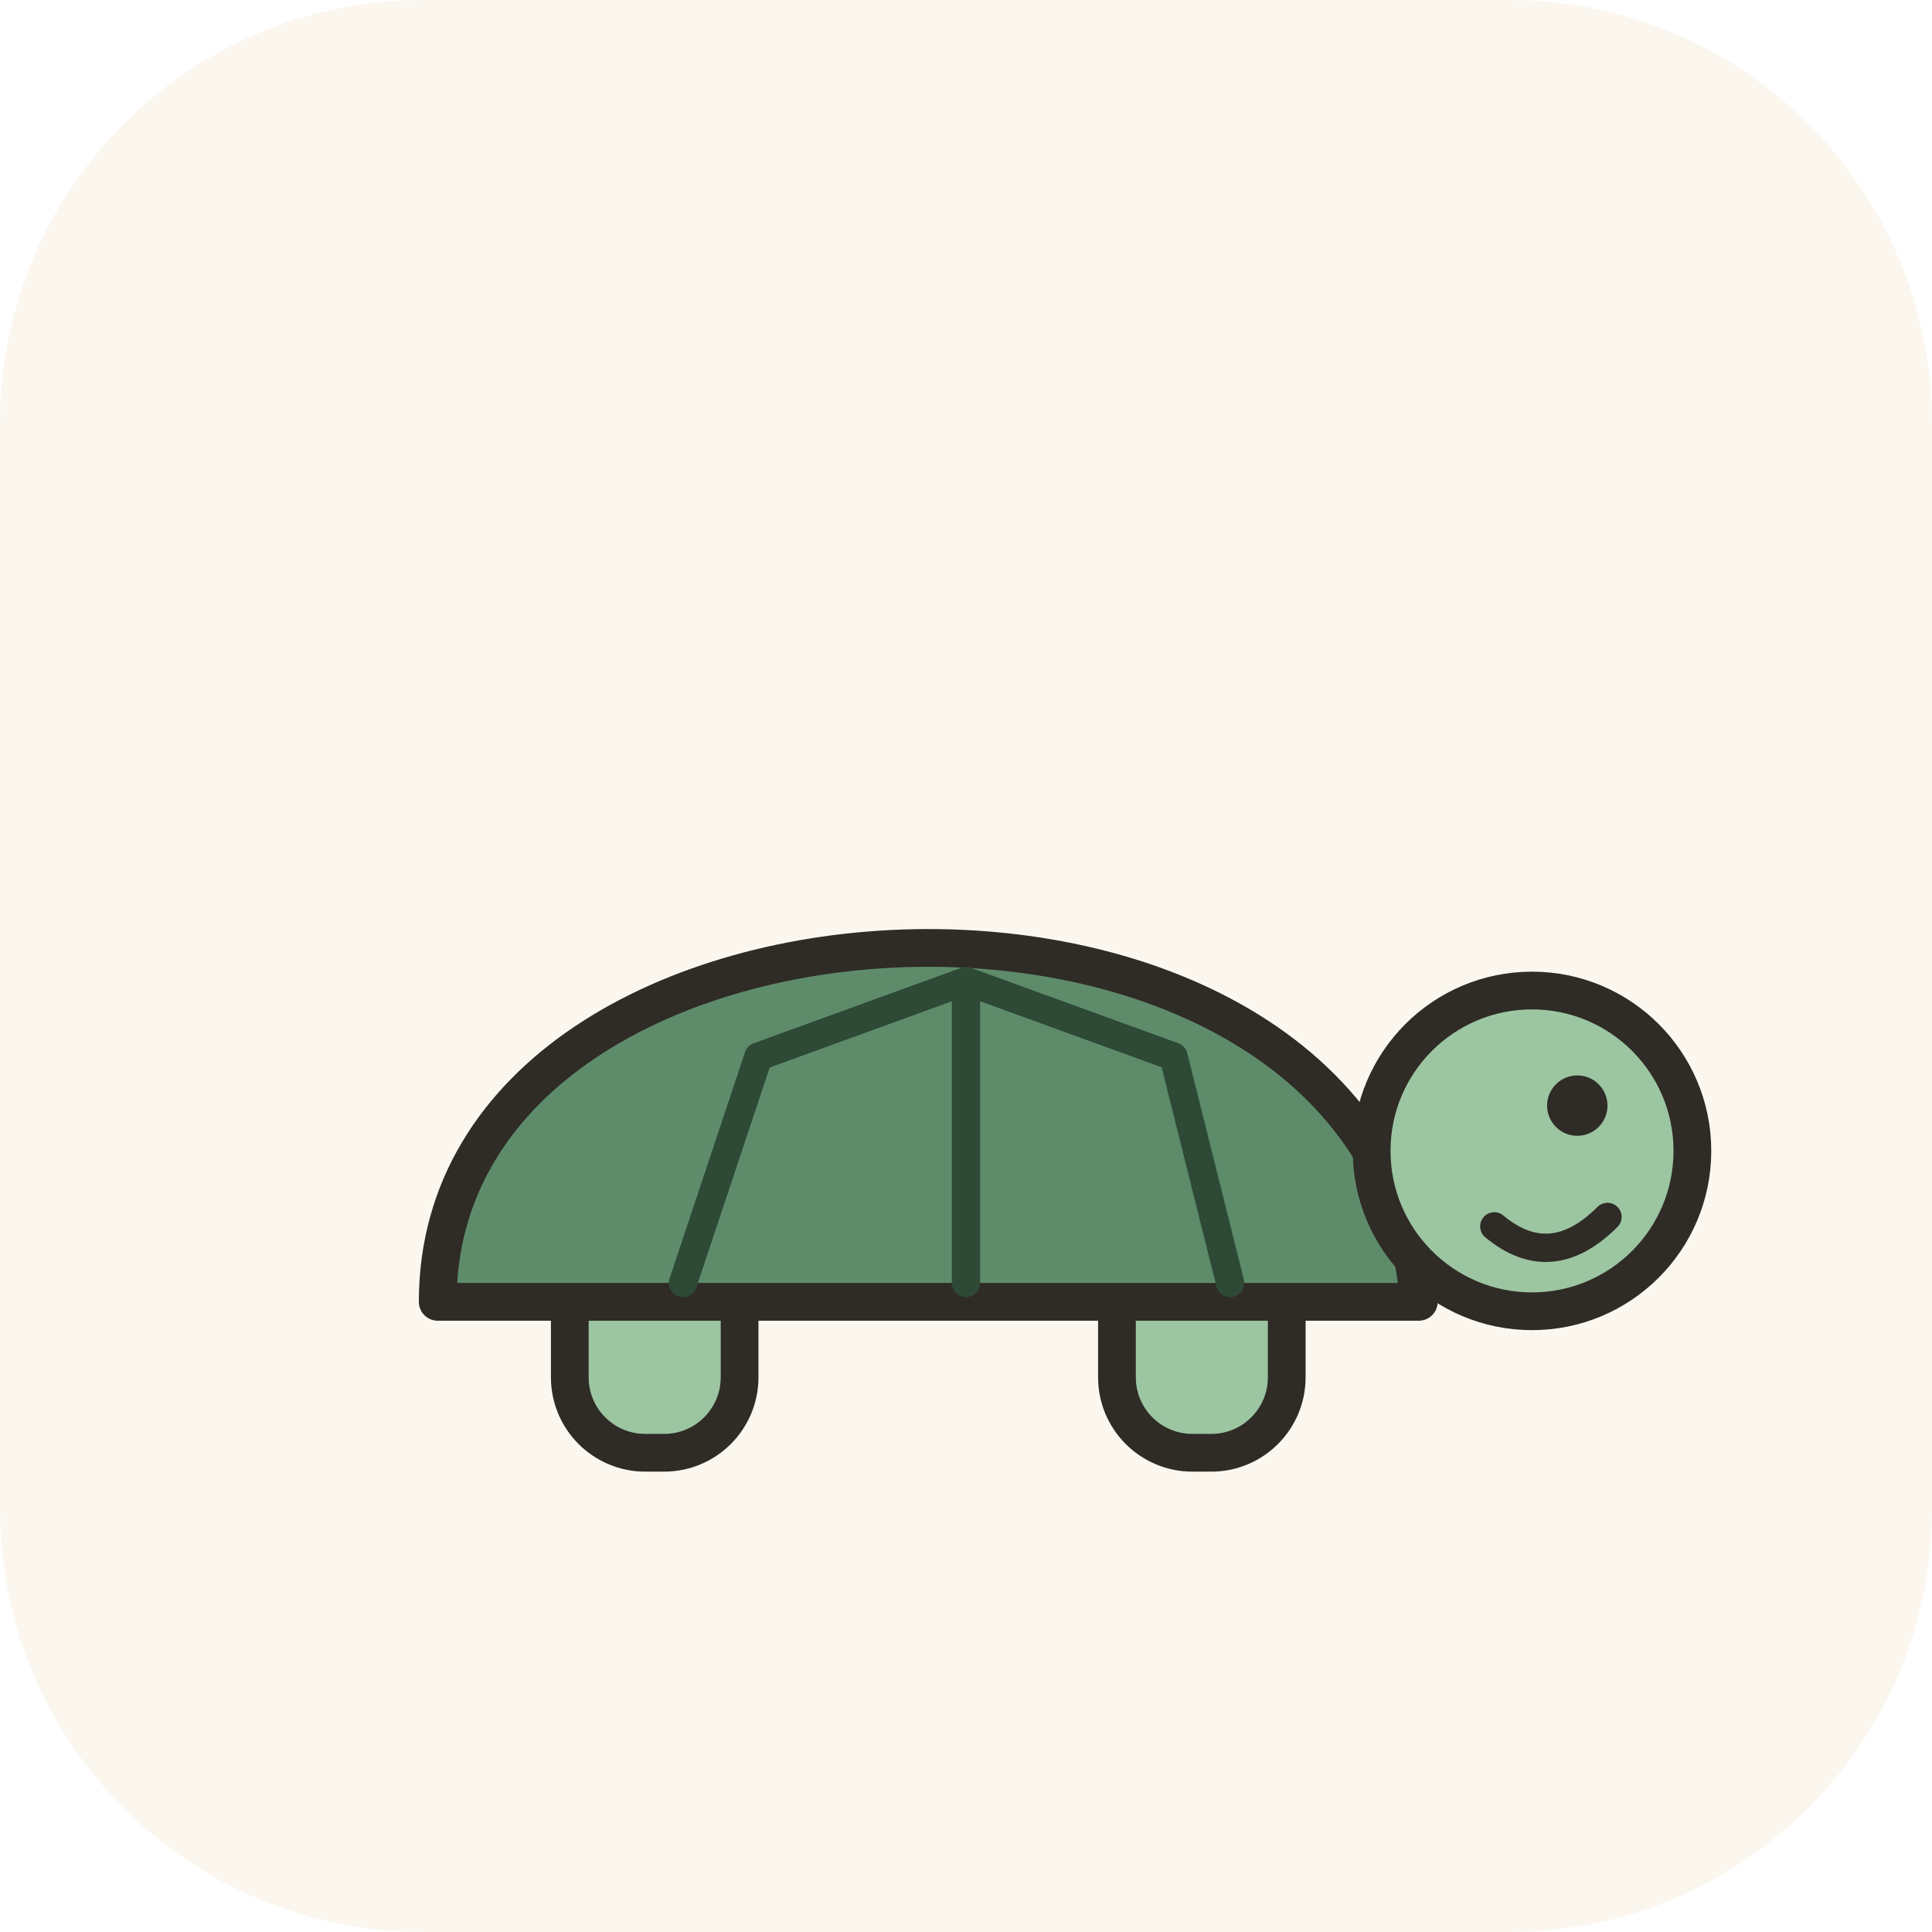
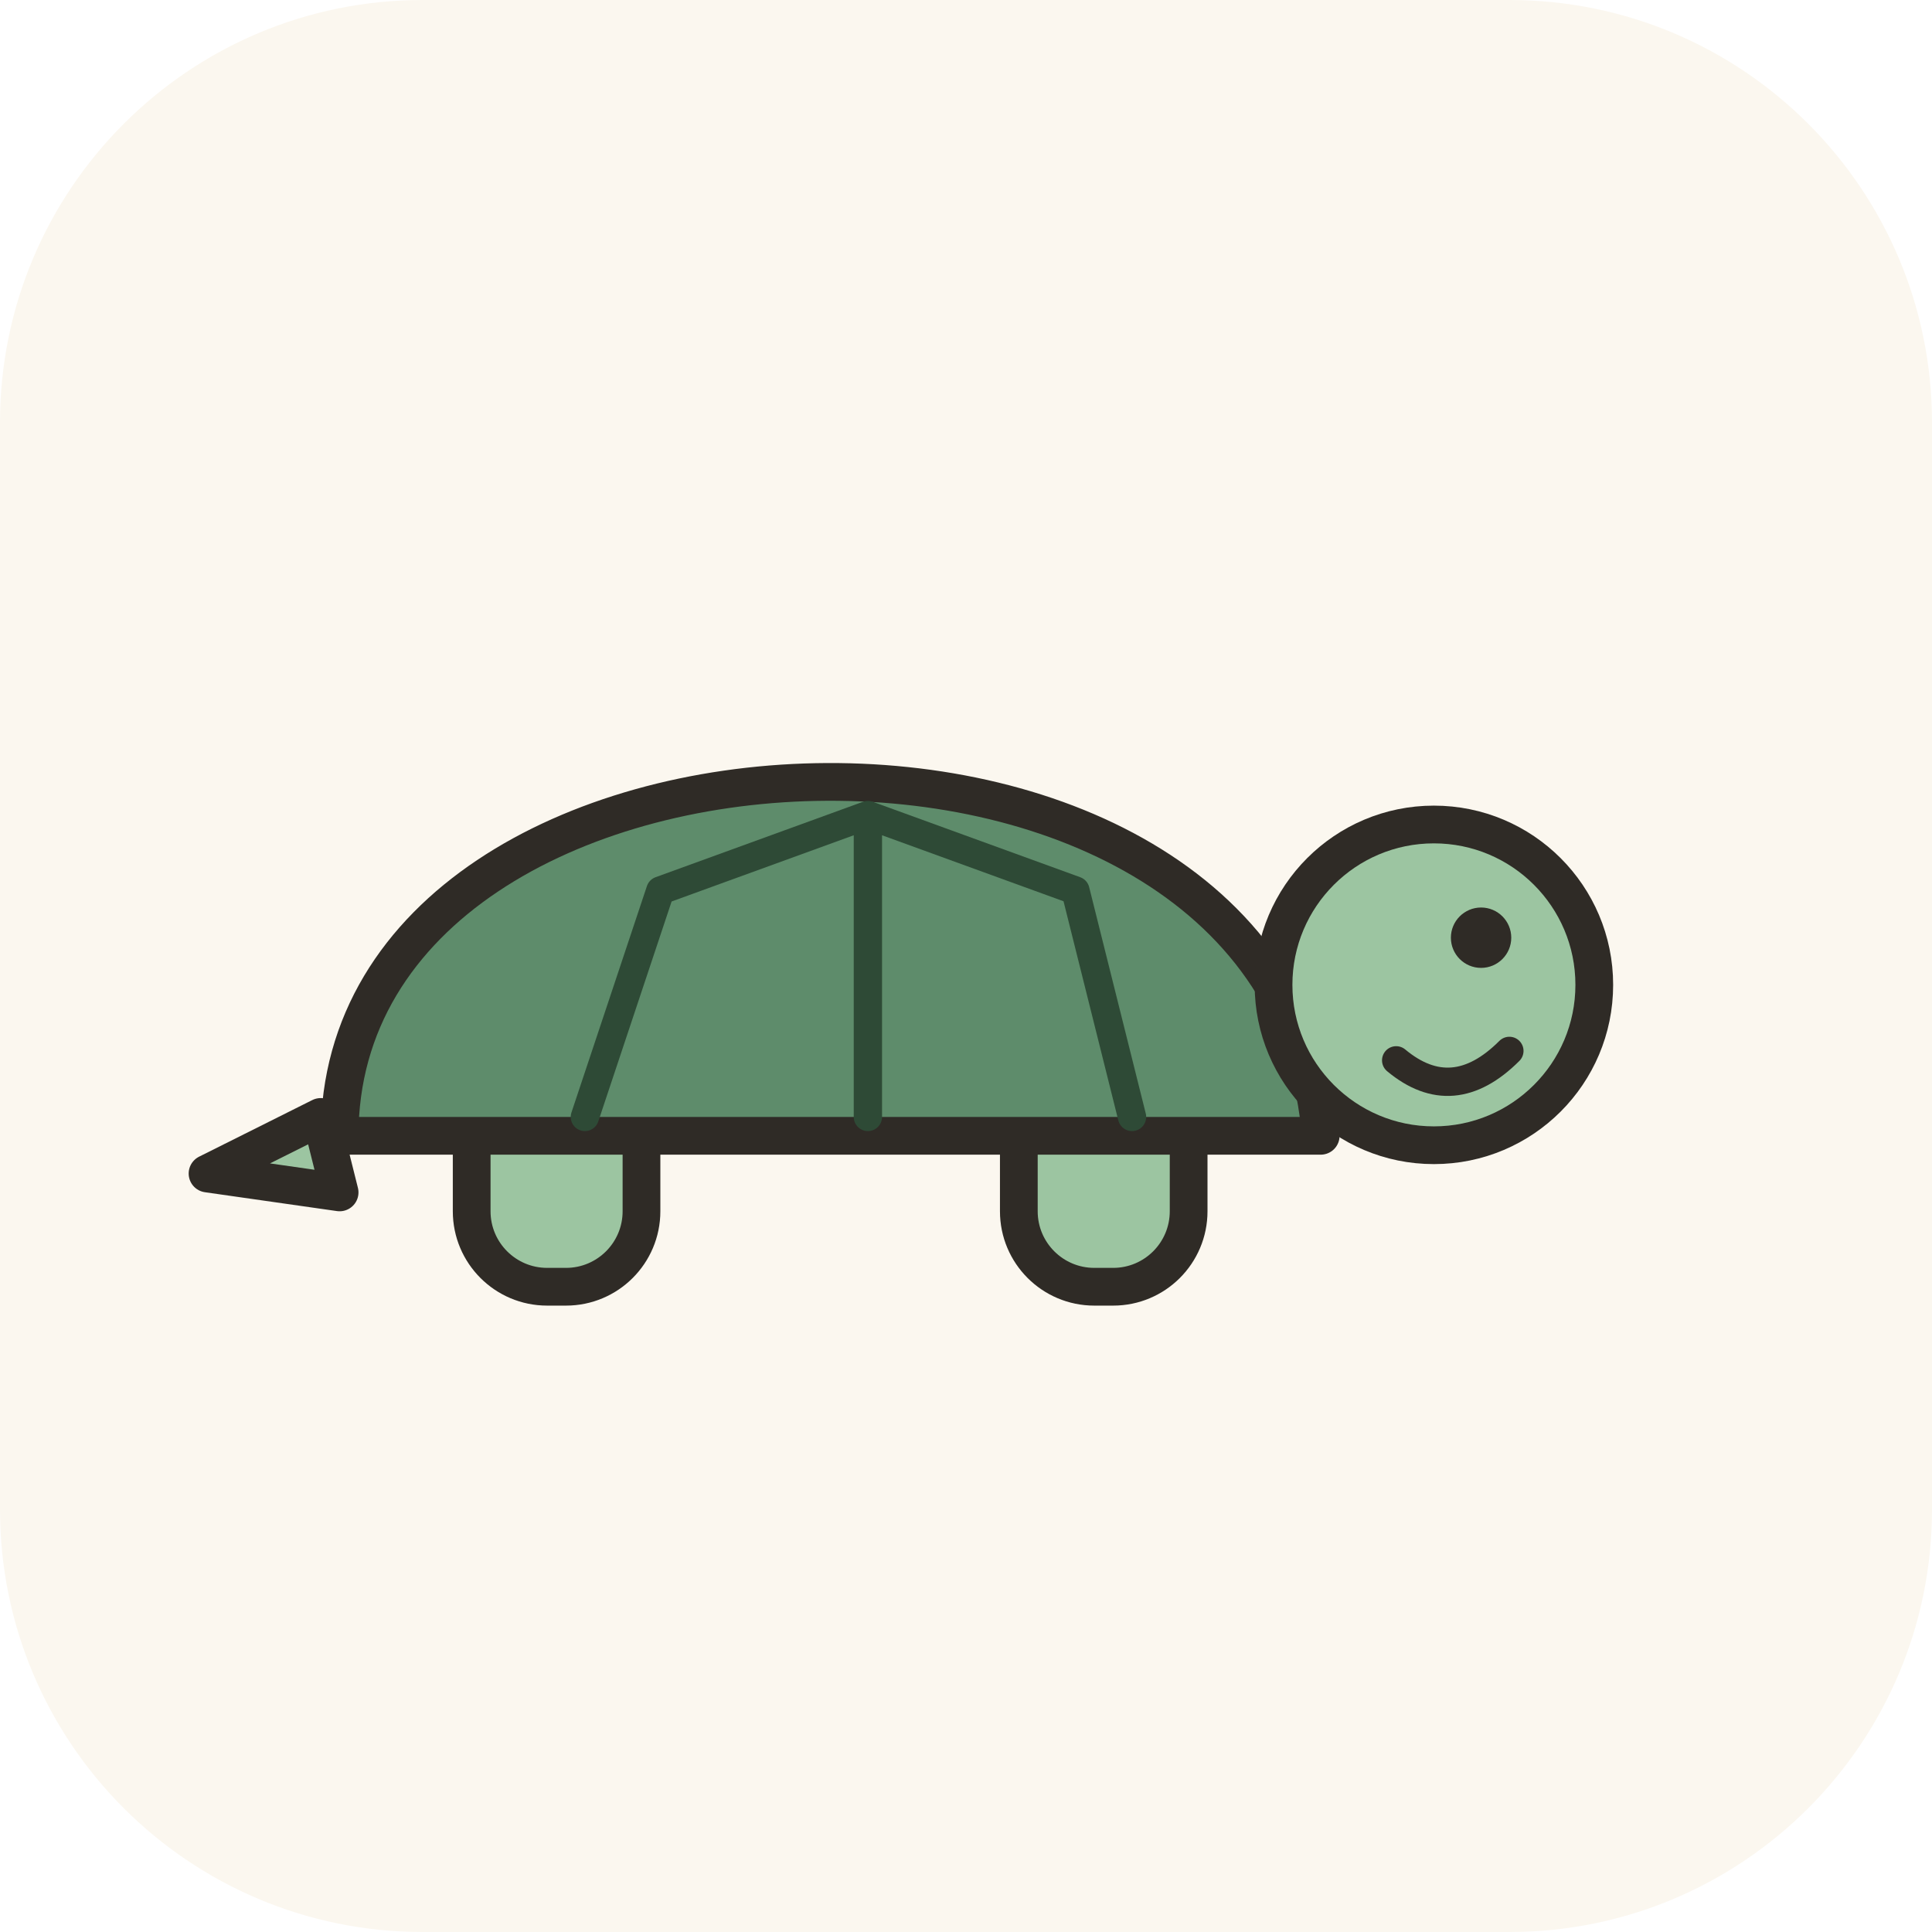
<svg xmlns="http://www.w3.org/2000/svg" viewBox="0 0 512 512">
  <rect width="512" height="512" rx="112" fill="#FBF7EF" />
-   <g transform="translate(56 150) scale(2.5)" stroke="#2F2B26" stroke-width="4" stroke-linecap="round" stroke-linejoin="round">
+   <g transform="translate(30 106) scale(2.5)" stroke="#2F2B26" stroke-width="4" stroke-linecap="round" stroke-linejoin="round">
    <rect x="38" y="70" width="18" height="24" rx="8" fill="#9CC5A1" />
    <rect x="96" y="70" width="18" height="24" rx="8" fill="#9CC5A1" />
+     <path d="M22 76 L10 82 L24 84 Z" fill="#9CC5A1" />
    <path d="M24 78 C24 30 124 26 128 78 Z" fill="#5E8C6B" />
    <path d="M50 76 L58 52 L80 44 L102 52 L108 76 M80 44 L80 76" fill="none" stroke="#2E4A36" stroke-width="3" />
    <circle cx="140" cy="62" r="17" fill="#9CC5A1" />
    <path d="M136 70 Q142 75 148 69" fill="none" stroke-width="3" />
+     <circle cx="145" cy="57" r="3.2" fill="#2F2B26" stroke="none" />
  </g>
-   <circle cx="418" cy="293" r="8" fill="#2F2B26" />
</svg>
